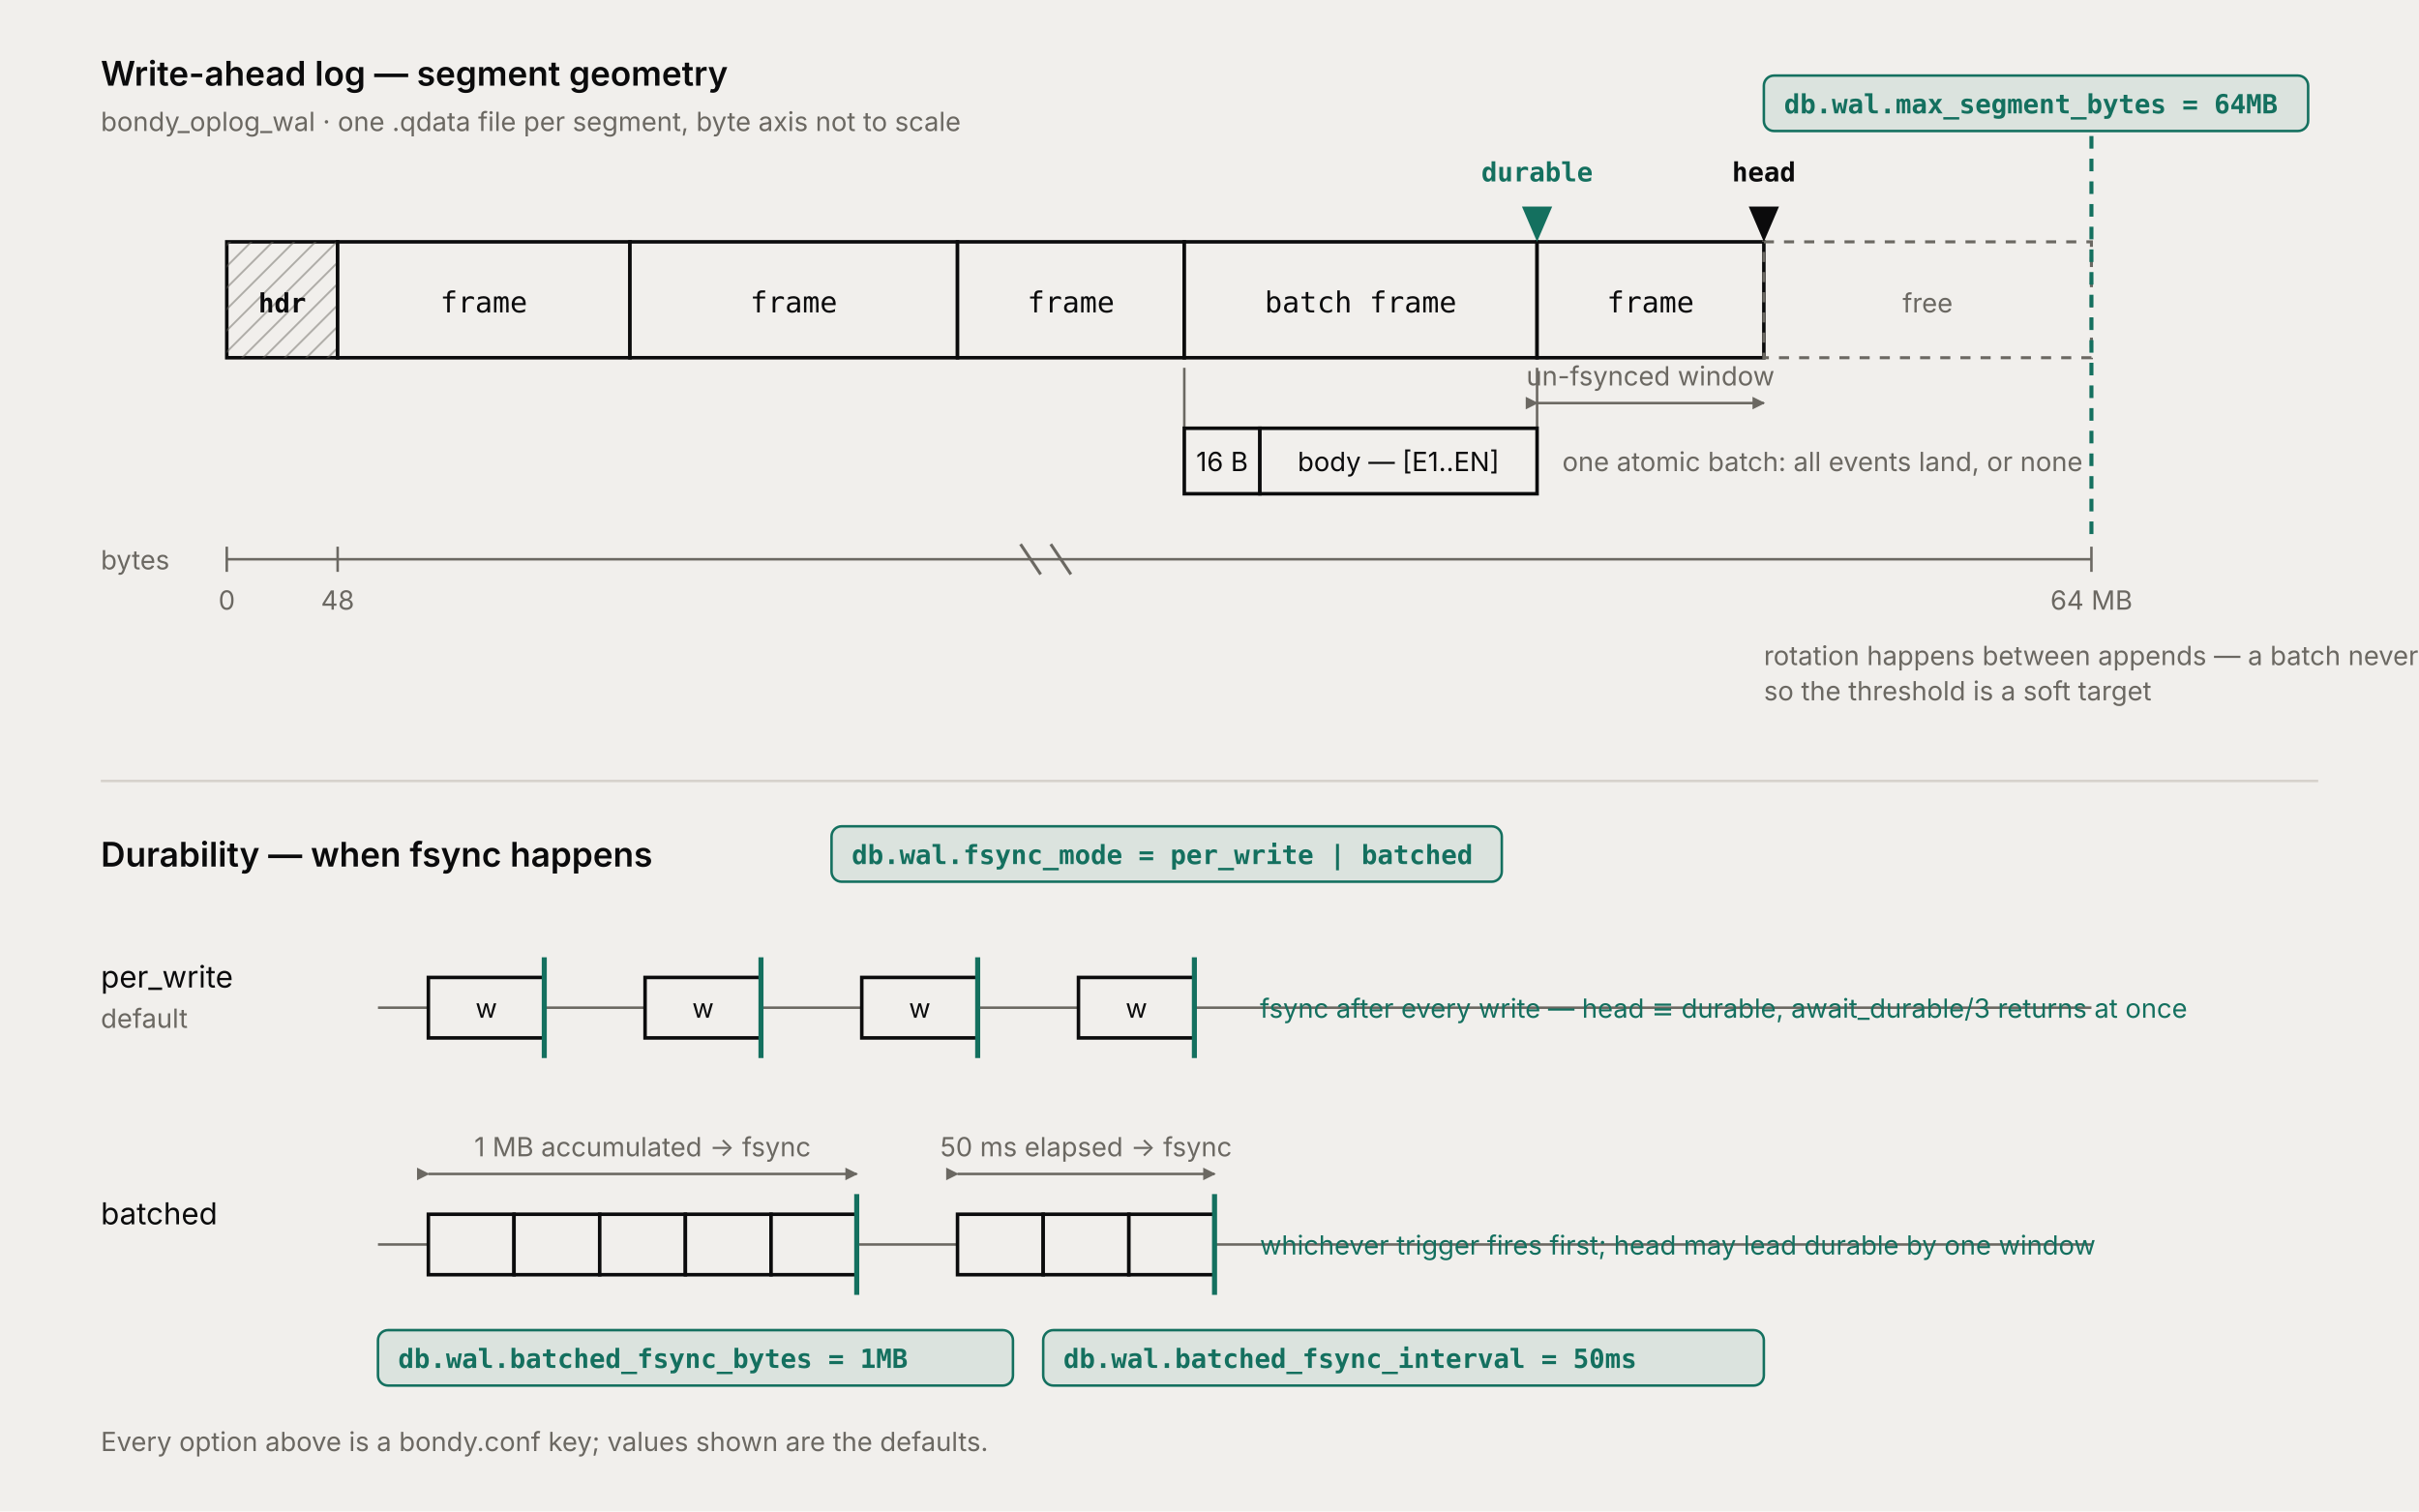
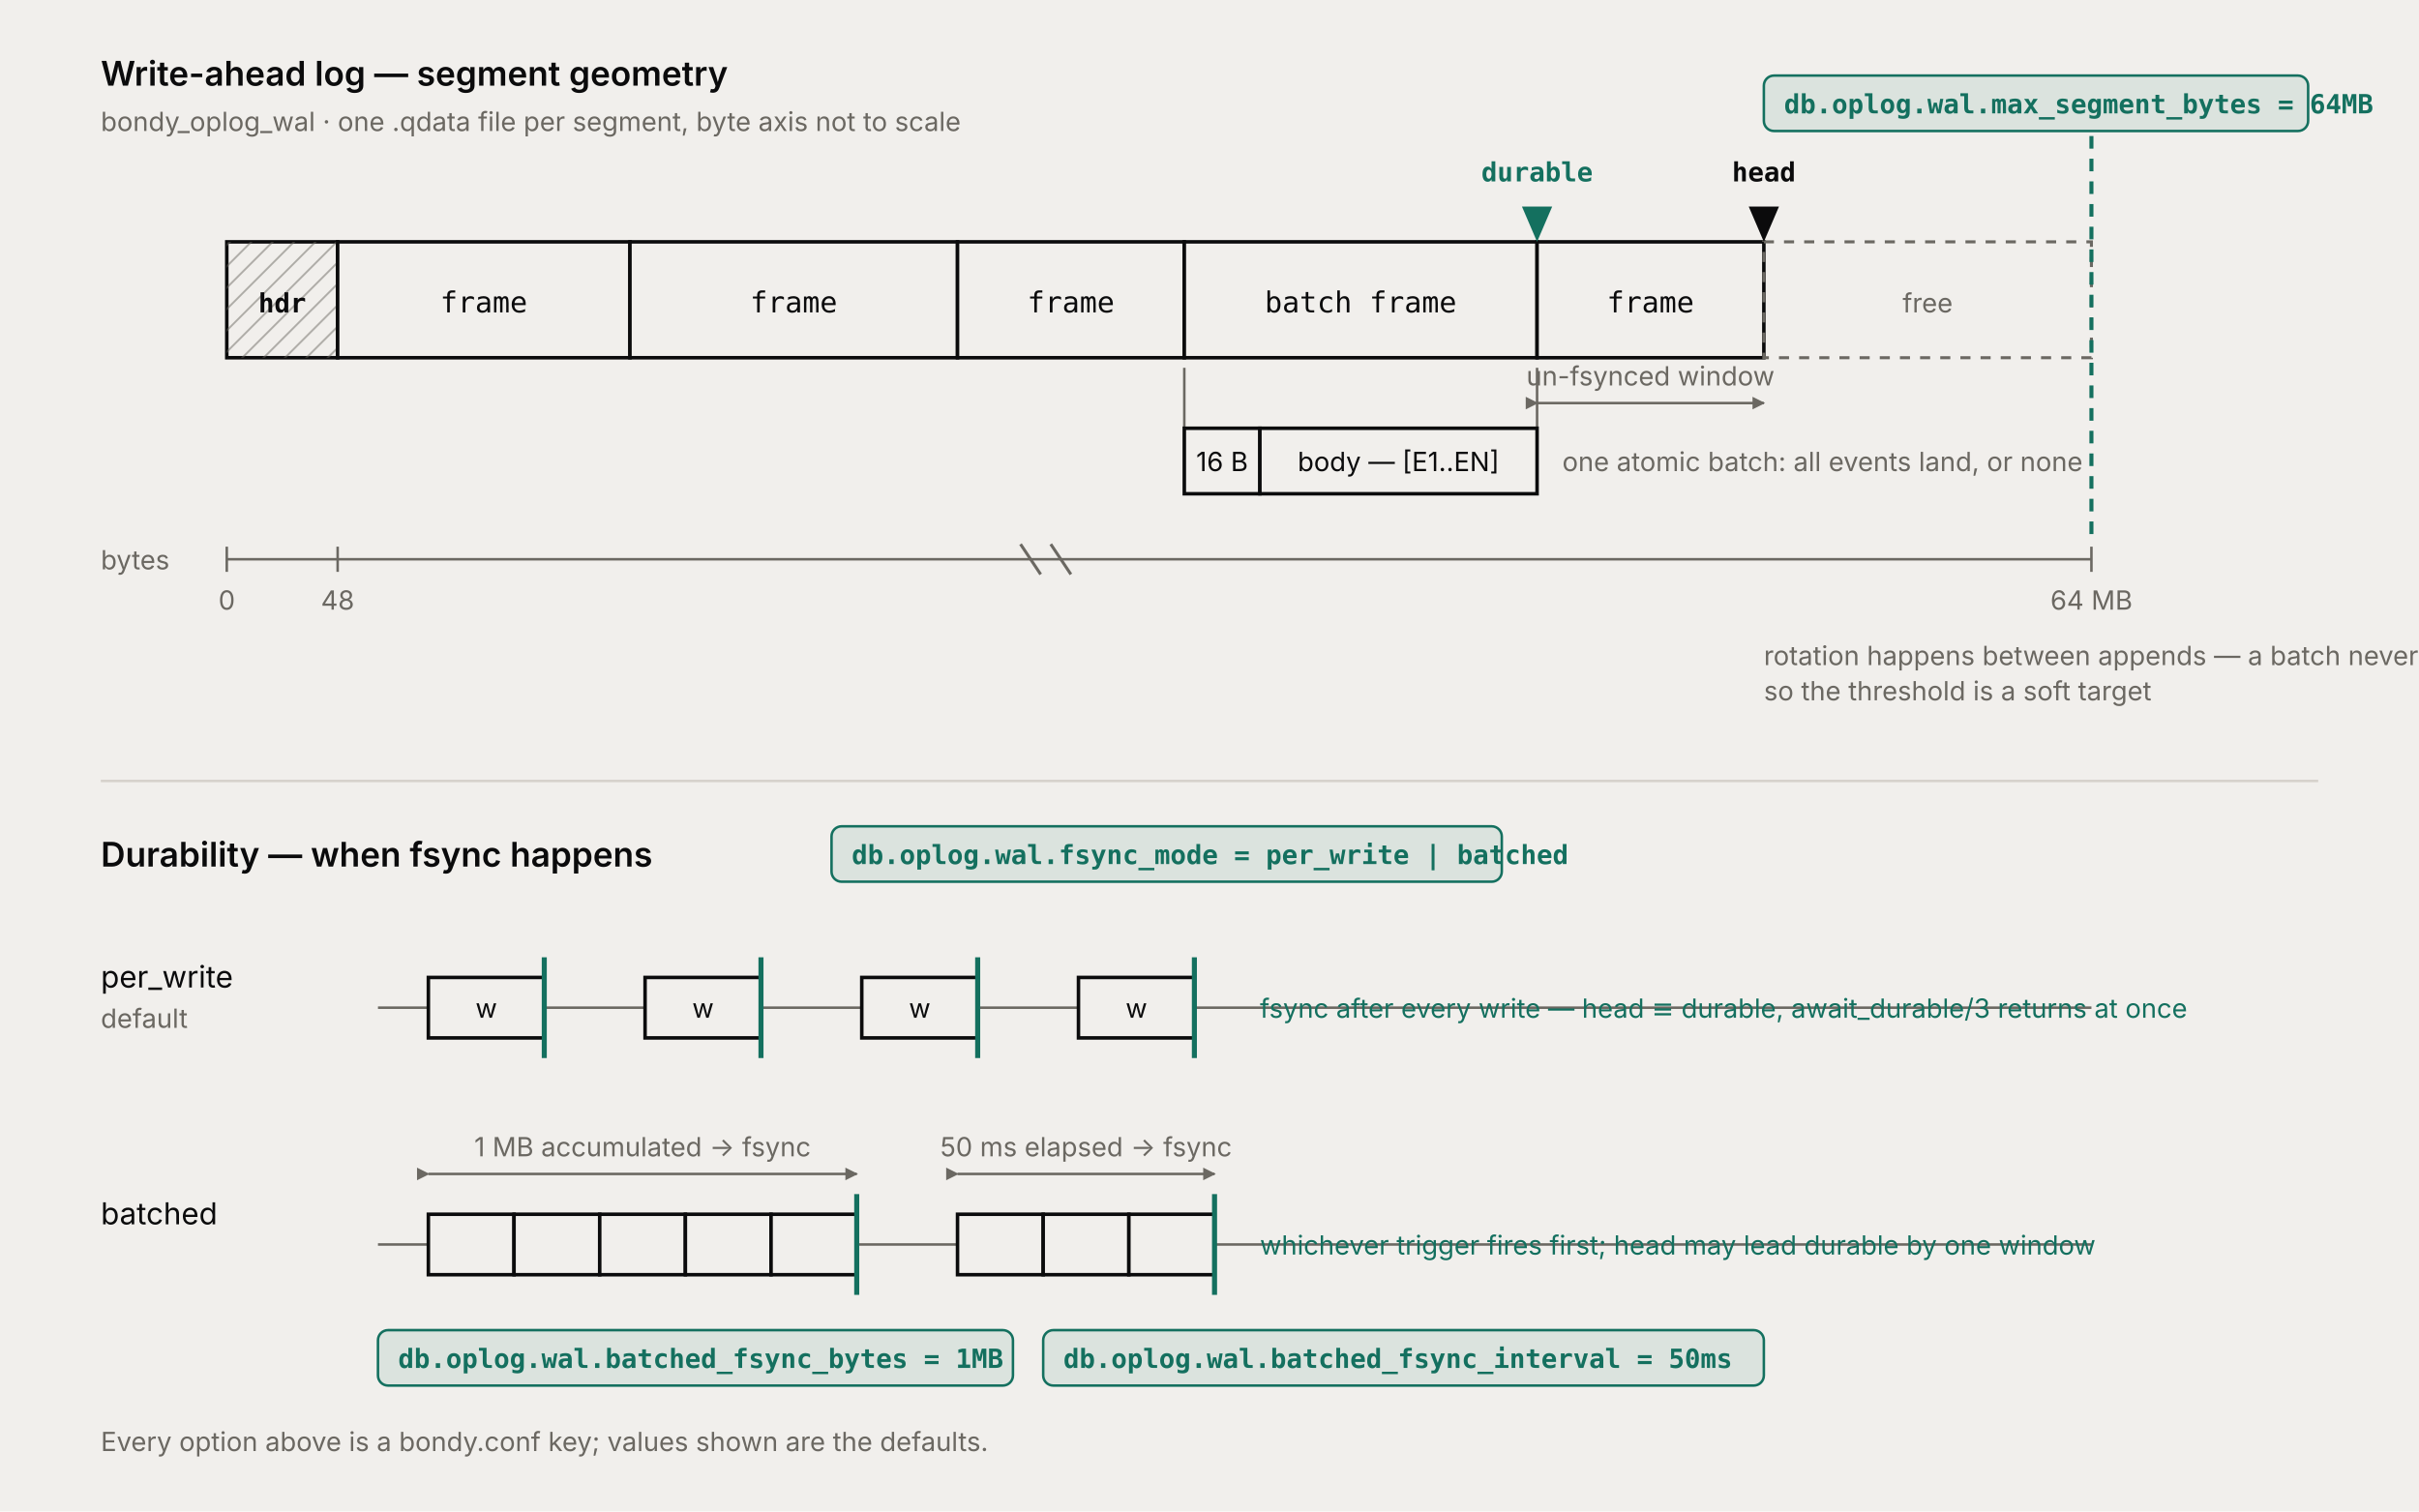
<svg xmlns="http://www.w3.org/2000/svg" viewBox="0 0 960 600" width="960" height="600" font-family="Inter, ui-sans-serif, system-ui, sans-serif">
  <defs>
    <marker id="ar" viewBox="0 0 10 10" refX="9" refY="5" markerWidth="6" markerHeight="6" orient="auto">
      <path d="M0 0 L10 5 L0 10 z" fill="var(--sp,#14705f)" />
    </marker>
    <marker id="arm" viewBox="0 0 10 10" refX="9" refY="5" markerWidth="5" markerHeight="5" orient="auto">
      <path d="M0 0 L10 5 L0 10 z" fill="var(--mu,#6b6862)" />
    </marker>
    <pattern id="hatch" width="6" height="6" patternTransform="rotate(45)" patternUnits="userSpaceOnUse">
      <line x1="0" y1="0" x2="0" y2="6" stroke="var(--mu,#6b6862)" stroke-width="1.6" opacity=".45" />
    </pattern>
  </defs>
  <style>
    /* Self-sufficient palette. A plate embedded as an image renders in its own
       document, so the host page's custom properties cannot reach it — these
       are the values that apply standalone, in either theme. When the plate is
       inlined into a page instead, this block is dropped and the page's own
       tokens drive the same var() references. */
    :root{--ik:#0b0b0c;--pa:#f1efec;--mu:#6b6862;--sp:#14705f;--ru:#d9d5cf}
    @media (prefers-color-scheme:dark){
      :root{--ik:#eeece8;--pa:#121415;--mu:#9a968f;--sp:#5fd6b4;--ru:#2c3032}
    }

    .ink   { fill: var(--ik,#0b0b0c); }
    .mu    { fill: var(--mu,#6b6862); }
    .sp    { fill: var(--sp,#14705f); }
    .box   { fill: none; stroke: var(--ik,#0b0b0c); stroke-width: 1.4; }
    .fill  { fill: var(--pa,#f1efec); stroke: var(--ik,#0b0b0c); stroke-width: 1.4; }
    .axis  { stroke: var(--mu,#6b6862); stroke-width: 1; }
    .cfg   { stroke: var(--sp,#14705f); stroke-width: 1.6; stroke-dasharray: 5 4; fill: none; }
    .cfgbx { fill: var(--sp,#14705f); fill-opacity: .10; stroke: var(--sp,#14705f); stroke-width: 1; }
    .t     { font-size: 12px; }
    .ts    { font-size: 10.5px; }
    .tt    { font-size: 11.5px; font-family: 'JetBrains Mono', ui-monospace, monospace; }
    .tb    { font-size: 13.5px; font-weight: 600; }
    .tk    { font-size: 10.5px; font-family: 'JetBrains Mono', ui-monospace, monospace; font-weight: 600; }
  </style>
  <rect width="100%" height="100%" fill="var(--pa,#f1efec)" />
  <text class="tb ink" x="40" y="34">Write-ahead log — segment geometry</text>
  <text class="ts mu" x="40" y="52">bondy_oplog_wal · one .qdata file per segment, byte axis not to scale</text>
  <rect class="fill" x="90" y="96" width="44" height="46" />
  <rect x="90" y="96" width="44" height="46" fill="url(#hatch)" stroke="none" />
  <rect class="fill" x="134" y="96" width="116" height="46" />
  <rect class="fill" x="250" y="96" width="130" height="46" />
  <rect class="fill" x="380" y="96" width="90" height="46" />
  <rect class="fill" x="470" y="96" width="140" height="46" />
  <rect class="fill" x="610" y="96" width="90" height="46" />
  <rect x="700" y="96" width="130" height="46" fill="none" stroke="var(--mu,#6b6862)" stroke-width="1.2" stroke-dasharray="4 4" />
  <text class="tk ink" x="112" y="124" text-anchor="middle">hdr</text>
  <text class="tt ink" x="192" y="124" text-anchor="middle">frame</text>
  <text class="tt ink" x="315" y="124" text-anchor="middle">frame</text>
  <text class="tt ink" x="425" y="124" text-anchor="middle">frame</text>
  <text class="tt ink" x="540" y="124" text-anchor="middle">batch frame</text>
  <text class="tt ink" x="655" y="124" text-anchor="middle">frame</text>
  <text class="ts mu" x="765" y="124" text-anchor="middle">free</text>
  <line class="axis" x1="470" y1="146" x2="470" y2="170" />
  <line class="axis" x1="610" y1="146" x2="610" y2="170" />
  <rect class="fill" x="470" y="170" width="30" height="26" />
  <rect class="fill" x="500" y="170" width="110" height="26" />
  <text class="ts ink" x="485" y="187" text-anchor="middle">16 B</text>
  <text class="ts ink" x="555" y="187" text-anchor="middle">body — [E1..EN]</text>
  <text class="ts mu" x="620" y="187">one atomic batch: all events land, or none</text>
  <line class="axis" x1="90" y1="222" x2="830" y2="222" />
  <line class="axis" x1="90" y1="217" x2="90" y2="227" />
  <line class="axis" x1="134" y1="217" x2="134" y2="227" />
  <line class="axis" x1="830" y1="217" x2="830" y2="227" />
  <path d="M405 216 l8 12 M417 216 l8 12" stroke="var(--mu,#6b6862)" stroke-width="1.2" fill="none" />
  <text class="ts mu" x="90" y="242" text-anchor="middle">0</text>
  <text class="ts mu" x="134" y="242" text-anchor="middle">48</text>
  <text class="ts mu" x="830" y="242" text-anchor="middle">64 MB</text>
  <text class="ts mu" x="40" y="226">bytes</text>
  <line class="cfg" x1="830" y1="54" x2="830" y2="212" />
  <rect class="cfgbx" x="700" y="30" width="216" height="22" rx="4" />
-   <text class="tk sp" x="708" y="45">db.wal.max_segment_bytes = 64MB</text>
+   <text class="tk sp" x="708" y="45">db.oplog.wal.max_segment_bytes = 64MB</text>
  <text class="ts mu" x="700" y="264">rotation happens between appends — a batch never spans a boundary,</text>
  <text class="ts mu" x="700" y="278">so the threshold is a soft target</text>
  <path d="M610 96 l-6 -14 h12 z" class="sp" />
  <path d="M700 96 l-6 -14 h12 z" class="ink" />
  <text class="tk sp" x="610" y="72" text-anchor="middle">durable</text>
  <text class="tk ink" x="700" y="72" text-anchor="middle">head</text>
  <line x1="610" y1="160" x2="700" y2="160" class="axis" marker-start="url(#arm)" marker-end="url(#arm)" />
  <text class="ts mu" x="655" y="153" text-anchor="middle">un-fsynced window</text>
  <line x1="40" y1="310" x2="920" y2="310" stroke="var(--ru,#d6d2cc)" stroke-width="1" />
  <text class="tb ink" x="40" y="344">Durability — when fsync happens</text>
  <rect class="cfgbx" x="330" y="328" width="266" height="22" rx="4" />
-   <text class="tk sp" x="338" y="343">db.wal.fsync_mode = per_write | batched</text>
+   <text class="tk sp" x="338" y="343">db.oplog.wal.fsync_mode = per_write | batched</text>
  <text class="t ink" x="40" y="392">per_write</text>
  <text class="ts mu" x="40" y="408">default</text>
  <line class="axis" x1="150" y1="400" x2="830" y2="400" />
  <g class="mu">
    <rect x="170" y="388" width="46" height="24" class="fill" />
    <rect x="256" y="388" width="46" height="24" class="fill" />
    <rect x="342" y="388" width="46" height="24" class="fill" />
    <rect x="428" y="388" width="46" height="24" class="fill" />
  </g>
  <text class="ts ink" x="193" y="404" text-anchor="middle">w</text>
  <text class="ts ink" x="279" y="404" text-anchor="middle">w</text>
  <text class="ts ink" x="365" y="404" text-anchor="middle">w</text>
  <text class="ts ink" x="451" y="404" text-anchor="middle">w</text>
  <g stroke="var(--sp,#14705f)" stroke-width="2">
    <line x1="216" y1="380" x2="216" y2="420" />
    <line x1="302" y1="380" x2="302" y2="420" />
    <line x1="388" y1="380" x2="388" y2="420" />
    <line x1="474" y1="380" x2="474" y2="420" />
  </g>
  <text class="ts sp" x="500" y="404">fsync after every write — head ≡ durable, await_durable/3 returns at once</text>
  <text class="t ink" x="40" y="486">batched</text>
  <line class="axis" x1="150" y1="494" x2="830" y2="494" />
  <g>
    <rect x="170" y="482" width="34" height="24" class="fill" />
    <rect x="204" y="482" width="34" height="24" class="fill" />
    <rect x="238" y="482" width="34" height="24" class="fill" />
    <rect x="272" y="482" width="34" height="24" class="fill" />
    <rect x="306" y="482" width="34" height="24" class="fill" />
    <rect x="380" y="482" width="34" height="24" class="fill" />
    <rect x="414" y="482" width="34" height="24" class="fill" />
    <rect x="448" y="482" width="34" height="24" class="fill" />
  </g>
  <line x1="340" y1="474" x2="340" y2="514" stroke="var(--sp,#14705f)" stroke-width="2" />
  <line x1="482" y1="474" x2="482" y2="514" stroke="var(--sp,#14705f)" stroke-width="2" />
  <line x1="170" y1="466" x2="340" y2="466" class="axis" marker-start="url(#arm)" marker-end="url(#arm)" />
  <text class="ts mu" x="255" y="459" text-anchor="middle">1 MB accumulated  →  fsync</text>
  <line x1="380" y1="466" x2="482" y2="466" class="axis" marker-start="url(#arm)" marker-end="url(#arm)" />
  <text class="ts mu" x="431" y="459" text-anchor="middle">50 ms elapsed  →  fsync</text>
  <text class="ts sp" x="500" y="498">whichever trigger fires first; head may lead durable by one window</text>
  <rect class="cfgbx" x="150" y="528" width="252" height="22" rx="4" />
-   <text class="tk sp" x="158" y="543">db.wal.batched_fsync_bytes = 1MB</text>
+   <text class="tk sp" x="158" y="543">db.oplog.wal.batched_fsync_bytes = 1MB</text>
  <rect class="cfgbx" x="414" y="528" width="286" height="22" rx="4" />
-   <text class="tk sp" x="422" y="543">db.wal.batched_fsync_interval = 50ms</text>
+   <text class="tk sp" x="422" y="543">db.oplog.wal.batched_fsync_interval = 50ms</text>
  <text class="ts mu" x="40" y="576">Every option above is a bondy.conf key; values shown are the defaults.</text>
</svg>
